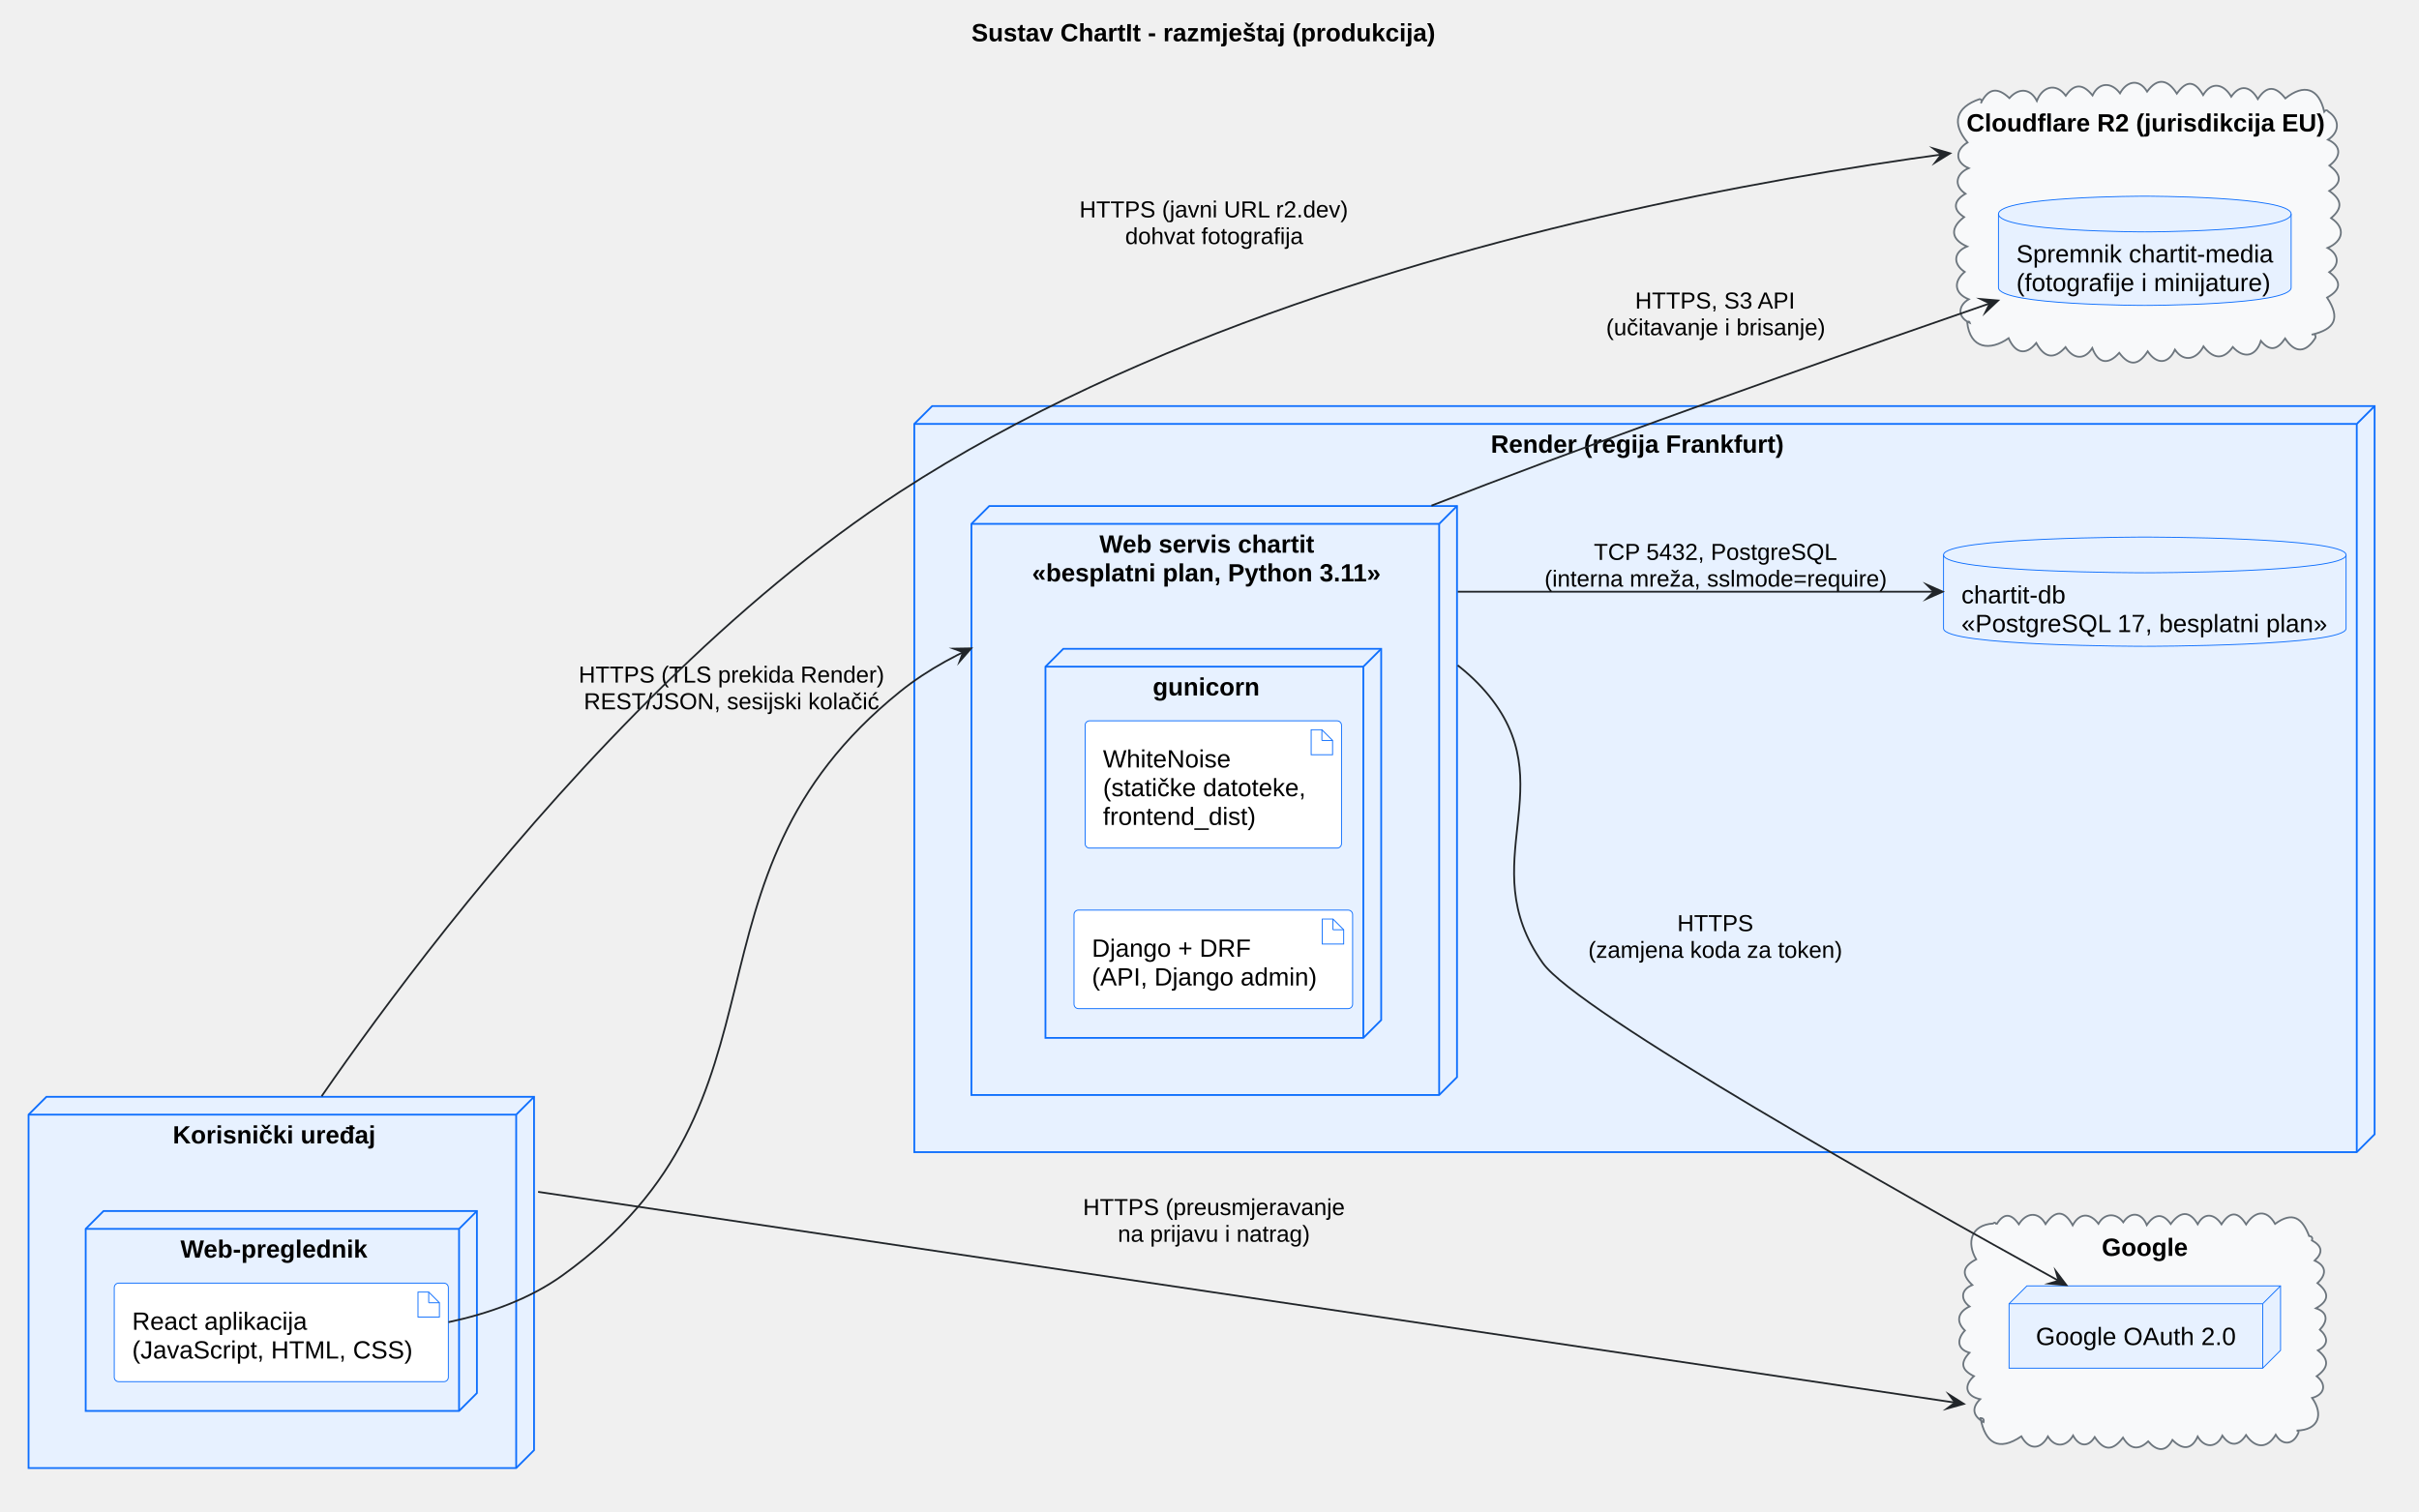
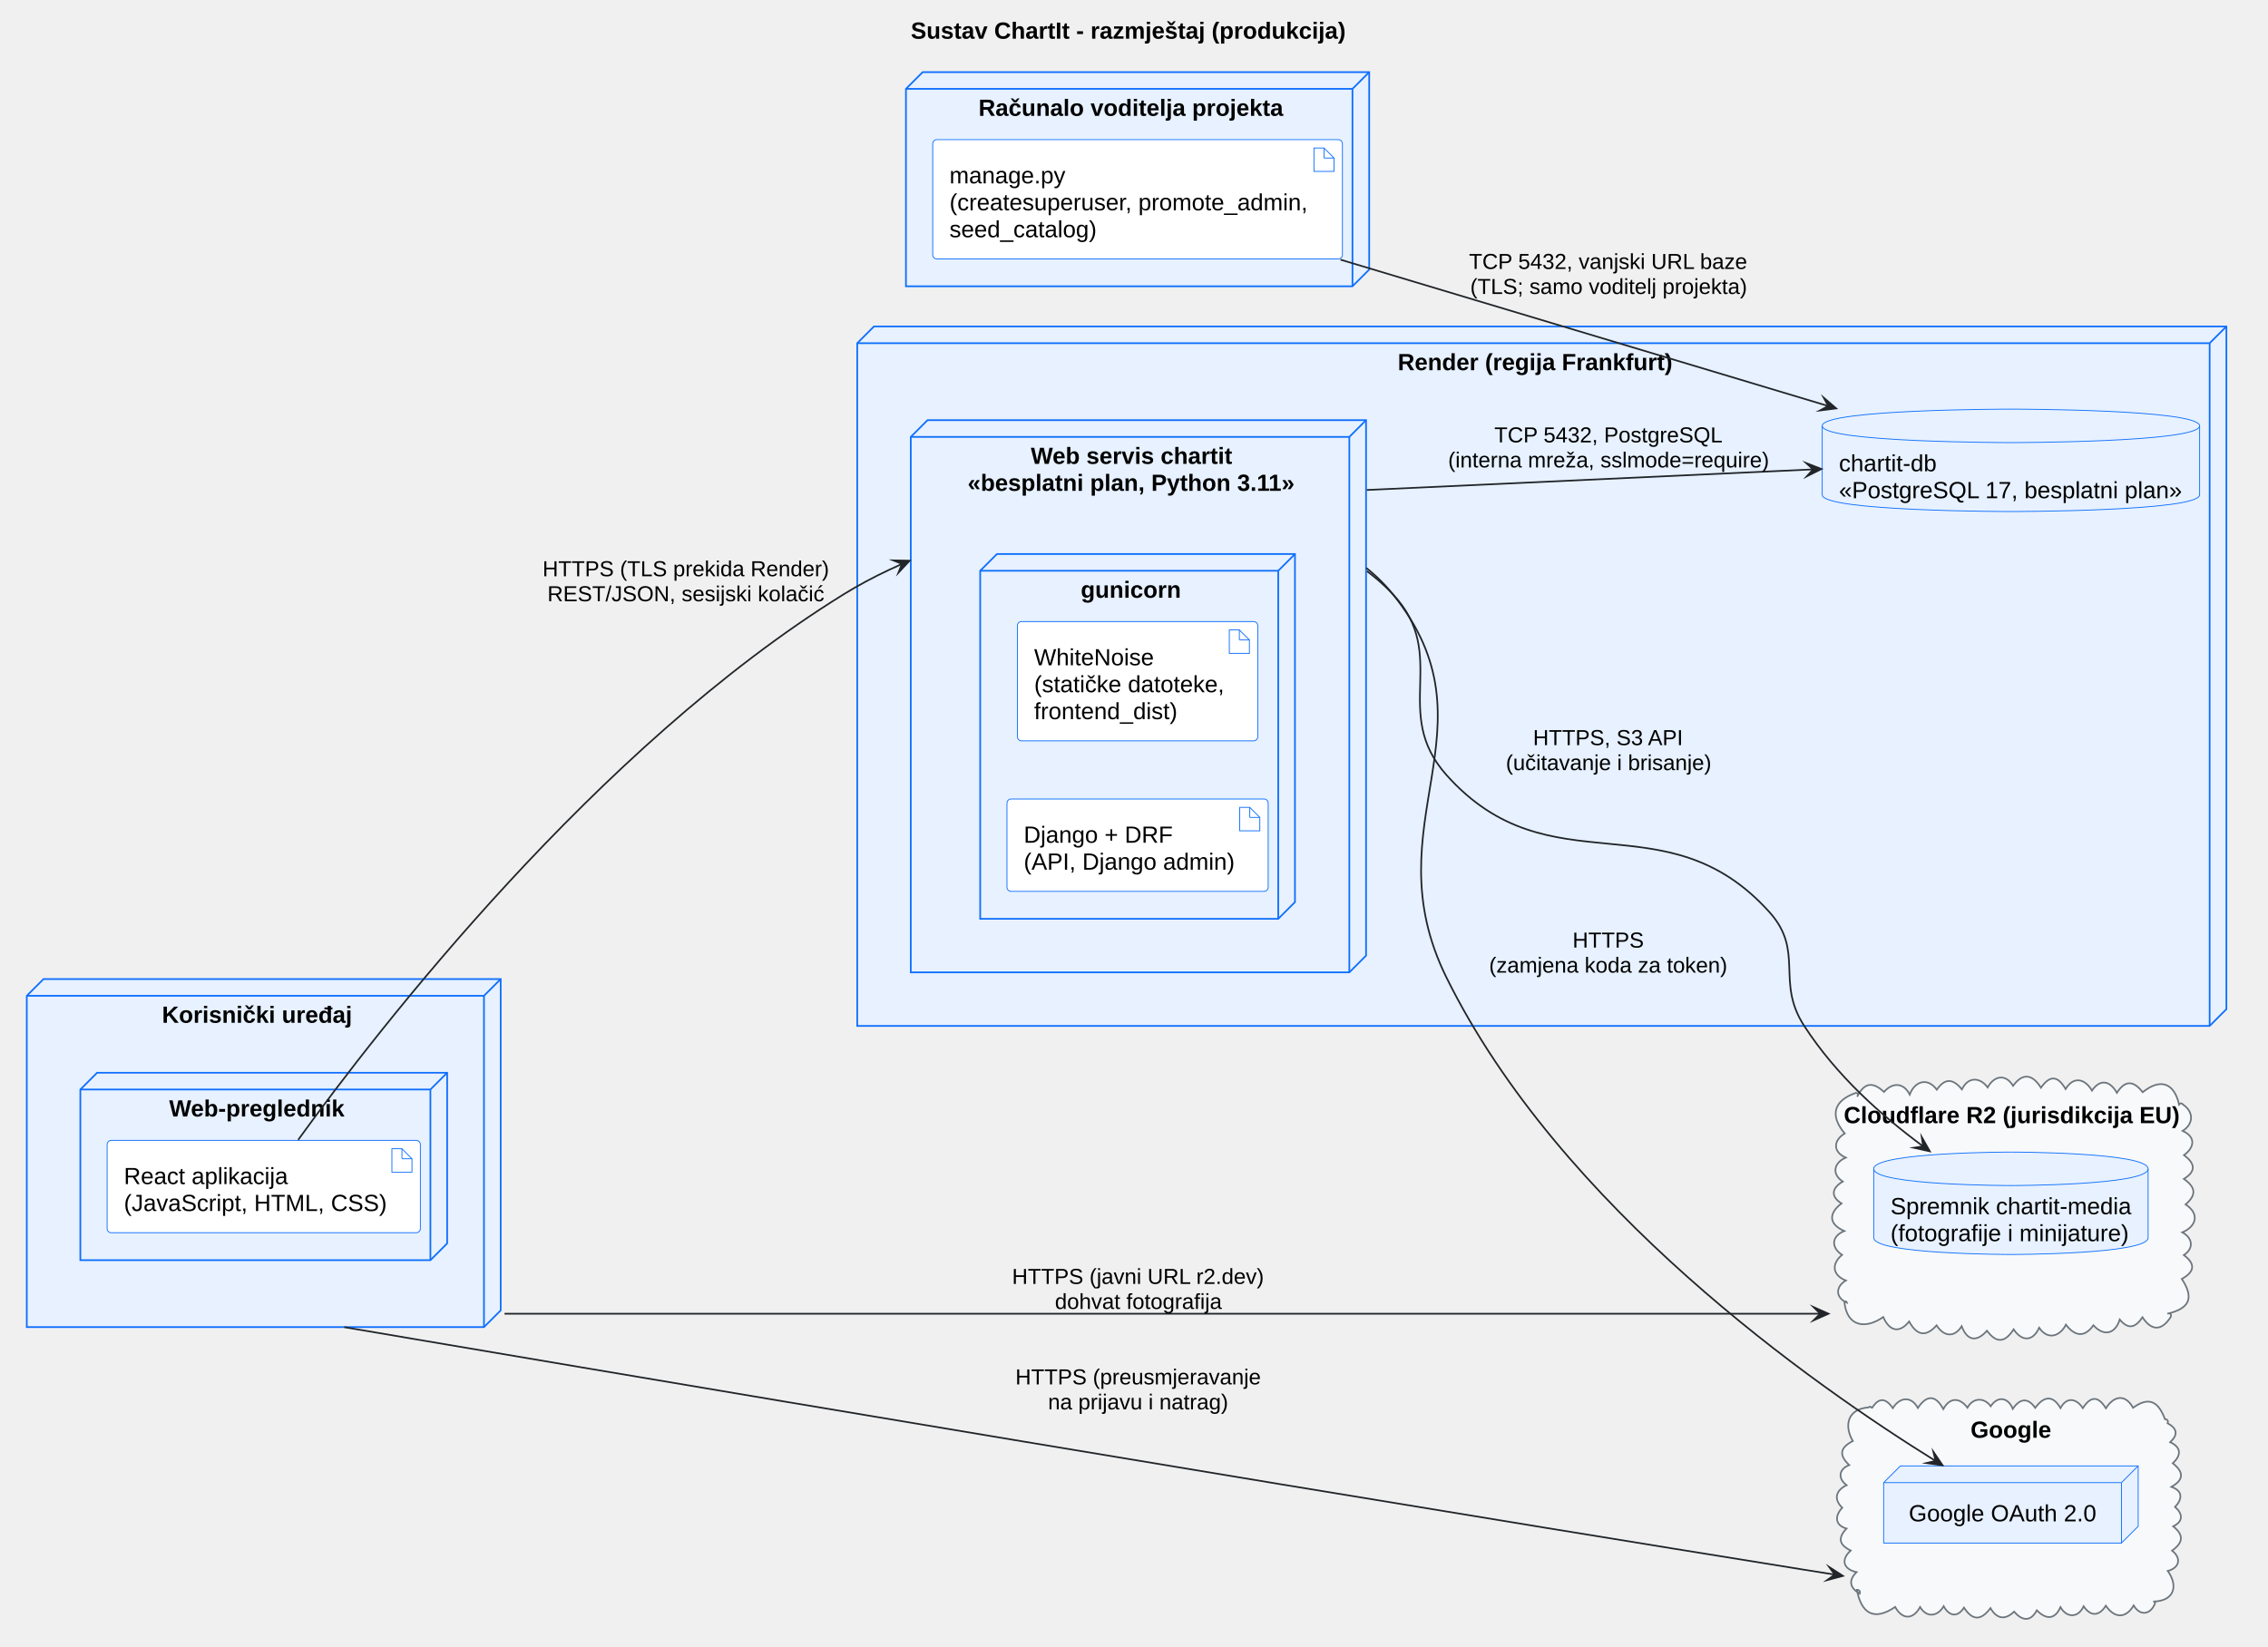
- <svg xmlns="http://www.w3.org/2000/svg" version="1.1" data-diagram-type="DESCRIPTION" style="width:1355px;height:847px;background:#FFFFFF;" width="1355px" height="847px" viewBox="0 0 1355 847" zoomAndPan="magnify" preserveAspectRatio="none" contentStyleType="text/css">
+ <svg xmlns="http://www.w3.org/2000/svg" version="1.1" data-diagram-type="DESCRIPTION" style="width:1355px;height:984px;background:#FFFFFF;" width="1355px" height="984px" viewBox="0 0 1355 984" zoomAndPan="magnify" preserveAspectRatio="none" contentStyleType="text/css">
  <defs />
  <g font-family="sans-serif" lengthAdjust="spacing">
    <g class="title" data-source-line="15">
      <text x="544.15" y="23.132" fill="#000" font-size="14" textLength="259.841" font-weight="700" font-family="Arial">Sustav ChartIt - razmještaj (produkcija)</text>
    </g>
-     <g class="cluster" data-qualified-name="client" id="ent0001" data-source-line="39">
-       <polygon points="16,624.517,26,614.517,299.14,614.517,299.14,812.517,289.14,822.517,16,822.517,16,624.517" fill="#E7F1FF" style="stroke:#0D6EFD;stroke-width:1;stroke-linejoin:miter;stroke-miterlimit:10;" />
-       <line x1="289.14" y1="624.517" x2="299.14" y2="614.517" style="stroke:#0D6EFD;stroke-width:1;" />
-       <line x1="16" y1="624.517" x2="289.14" y2="624.517" style="stroke:#0D6EFD;stroke-width:1;" />
-       <line x1="289.14" y1="624.517" x2="289.14" y2="822.517" style="stroke:#0D6EFD;stroke-width:1;" />
-       <text x="96.774" y="640.649" fill="#000" font-size="14" textLength="113.593" font-weight="700" font-family="Arial">Korisnički uređaj</text>
+     <g class="cluster" data-qualified-name="admin" id="ent0001" data-source-line="39">
+       <polygon points="541.25,53.099,551.25,43.099,818.02,43.099,818.02,161.099,808.02,171.099,541.25,171.099,541.25,53.099" fill="#E7F1FF" style="stroke:#0D6EFD;stroke-width:1;stroke-linejoin:miter;stroke-miterlimit:10;" />
+       <line x1="808.02" y1="53.099" x2="818.02" y2="43.099" style="stroke:#0D6EFD;stroke-width:1;" />
+       <line x1="541.25" y1="53.099" x2="808.02" y2="53.099" style="stroke:#0D6EFD;stroke-width:1;" />
+       <line x1="808.02" y1="53.099" x2="808.02" y2="171.099" style="stroke:#0D6EFD;stroke-width:1;" />
+       <text x="584.611" y="69.23" fill="#000" font-size="14" textLength="182.048" font-weight="700" font-family="Arial">Računalo voditelja projekta</text>
    </g>
-     <g class="cluster" data-qualified-name="client.browser" id="ent0002" data-source-line="40">
-       <polygon points="48,688.517,58,678.517,267.14,678.517,267.14,780.517,257.14,790.517,48,790.517,48,688.517" fill="#E7F1FF" style="stroke:#0D6EFD;stroke-width:1;stroke-linejoin:miter;stroke-miterlimit:10;" />
-       <line x1="257.14" y1="688.517" x2="267.14" y2="678.517" style="stroke:#0D6EFD;stroke-width:1;" />
-       <line x1="48" y1="688.517" x2="257.14" y2="688.517" style="stroke:#0D6EFD;stroke-width:1;" />
-       <line x1="257.14" y1="688.517" x2="257.14" y2="790.517" style="stroke:#0D6EFD;stroke-width:1;" />
-       <text x="101.067" y="704.649" fill="#000" font-size="14" textLength="105.007" font-weight="700" font-family="Arial">Web-preglednik</text>
+     <g class="cluster" data-qualified-name="client" id="ent0003" data-source-line="43">
+       <polygon points="16,595.099,26,585.099,299.14,585.099,299.14,783.099,289.14,793.099,16,793.099,16,595.099" fill="#E7F1FF" style="stroke:#0D6EFD;stroke-width:1;stroke-linejoin:miter;stroke-miterlimit:10;" />
+       <line x1="289.14" y1="595.099" x2="299.14" y2="585.099" style="stroke:#0D6EFD;stroke-width:1;" />
+       <line x1="16" y1="595.099" x2="289.14" y2="595.099" style="stroke:#0D6EFD;stroke-width:1;" />
+       <line x1="289.14" y1="595.099" x2="289.14" y2="793.099" style="stroke:#0D6EFD;stroke-width:1;" />
+       <text x="96.774" y="611.23" fill="#000" font-size="14" textLength="113.593" font-weight="700" font-family="Arial">Korisnički uređaj</text>
    </g>
-     <g class="cluster" data-qualified-name="render" id="ent0004" data-source-line="45">
-       <polygon points="512.14,237.517,522.14,227.517,1330.14,227.517,1330.14,635.517,1320.14,645.517,512.14,645.517,512.14,237.517" fill="#E7F1FF" style="stroke:#0D6EFD;stroke-width:1;stroke-linejoin:miter;stroke-miterlimit:10;" />
-       <line x1="1320.14" y1="237.517" x2="1330.14" y2="227.517" style="stroke:#0D6EFD;stroke-width:1;" />
-       <line x1="512.14" y1="237.517" x2="1320.14" y2="237.517" style="stroke:#0D6EFD;stroke-width:1;" />
-       <line x1="1320.14" y1="237.517" x2="1320.14" y2="645.517" style="stroke:#0D6EFD;stroke-width:1;" />
-       <text x="835.071" y="253.649" fill="#000" font-size="14" textLength="164.138" font-weight="700" font-family="Arial">Render (regija Frankfurt)</text>
+     <g class="cluster" data-qualified-name="client.browser" id="ent0004" data-source-line="44">
+       <polygon points="48,651.099,58,641.099,267.14,641.099,267.14,743.099,257.14,753.099,48,753.099,48,651.099" fill="#E7F1FF" style="stroke:#0D6EFD;stroke-width:1;stroke-linejoin:miter;stroke-miterlimit:10;" />
+       <line x1="257.14" y1="651.099" x2="267.14" y2="641.099" style="stroke:#0D6EFD;stroke-width:1;" />
+       <line x1="48" y1="651.099" x2="257.14" y2="651.099" style="stroke:#0D6EFD;stroke-width:1;" />
+       <line x1="257.14" y1="651.099" x2="257.14" y2="753.099" style="stroke:#0D6EFD;stroke-width:1;" />
+       <text x="101.067" y="667.23" fill="#000" font-size="14" textLength="105.007" font-weight="700" font-family="Arial">Web-preglednik</text>
    </g>
-     <g class="cluster" data-qualified-name="render.web" id="ent0005" data-source-line="46">
-       <polygon points="544.14,293.517,554.14,283.517,816.14,283.517,816.14,603.517,806.14,613.517,544.14,613.517,544.14,293.517" fill="#E7F1FF" style="stroke:#0D6EFD;stroke-width:1;stroke-linejoin:miter;stroke-miterlimit:10;" />
-       <line x1="806.14" y1="293.517" x2="816.14" y2="283.517" style="stroke:#0D6EFD;stroke-width:1;" />
-       <line x1="544.14" y1="293.517" x2="806.14" y2="293.517" style="stroke:#0D6EFD;stroke-width:1;" />
-       <line x1="806.14" y1="293.517" x2="806.14" y2="613.517" style="stroke:#0D6EFD;stroke-width:1;" />
-       <text x="615.84" y="309.649" fill="#000" font-size="14" textLength="120.6" font-weight="700" font-family="Arial">Web servis chartit</text>
-       <text x="578.113" y="325.748" fill="#000" font-size="14" textLength="196.055" font-weight="700" font-family="Arial">«besplatni plan, Python 3.11»</text>
+     <g class="cluster" data-qualified-name="render" id="ent0006" data-source-line="49">
+       <polygon points="512.14,205.099,522.14,195.099,1330.14,195.099,1330.14,603.099,1320.14,613.099,512.14,613.099,512.14,205.099" fill="#E7F1FF" style="stroke:#0D6EFD;stroke-width:1;stroke-linejoin:miter;stroke-miterlimit:10;" />
+       <line x1="1320.14" y1="205.099" x2="1330.14" y2="195.099" style="stroke:#0D6EFD;stroke-width:1;" />
+       <line x1="512.14" y1="205.099" x2="1320.14" y2="205.099" style="stroke:#0D6EFD;stroke-width:1;" />
+       <line x1="1320.14" y1="205.099" x2="1320.14" y2="613.099" style="stroke:#0D6EFD;stroke-width:1;" />
+       <text x="835.071" y="221.23" fill="#000" font-size="14" textLength="164.138" font-weight="700" font-family="Arial">Render (regija Frankfurt)</text>
    </g>
-     <g class="cluster" data-qualified-name="render.web.gunicorn" id="ent0006" data-source-line="47">
-       <polygon points="585.61,373.517,595.61,363.517,773.67,363.517,773.67,571.517,763.67,581.517,585.61,581.517,585.61,373.517" fill="#E7F1FF" style="stroke:#0D6EFD;stroke-width:1;stroke-linejoin:miter;stroke-miterlimit:10;" />
-       <line x1="763.67" y1="373.517" x2="773.67" y2="363.517" style="stroke:#0D6EFD;stroke-width:1;" />
-       <line x1="585.61" y1="373.517" x2="763.67" y2="373.517" style="stroke:#0D6EFD;stroke-width:1;" />
-       <line x1="763.67" y1="373.517" x2="763.67" y2="581.517" style="stroke:#0D6EFD;stroke-width:1;" />
-       <text x="645.699" y="389.649" fill="#000" font-size="14" textLength="59.883" font-weight="700" font-family="Arial">gunicorn</text>
+     <g class="cluster" data-qualified-name="render.web" id="ent0007" data-source-line="50">
+       <polygon points="544.14,261.099,554.14,251.099,816.14,251.099,816.14,571.099,806.14,581.099,544.14,581.099,544.14,261.099" fill="#E7F1FF" style="stroke:#0D6EFD;stroke-width:1;stroke-linejoin:miter;stroke-miterlimit:10;" />
+       <line x1="806.14" y1="261.099" x2="816.14" y2="251.099" style="stroke:#0D6EFD;stroke-width:1;" />
+       <line x1="544.14" y1="261.099" x2="806.14" y2="261.099" style="stroke:#0D6EFD;stroke-width:1;" />
+       <line x1="806.14" y1="261.099" x2="806.14" y2="581.099" style="stroke:#0D6EFD;stroke-width:1;" />
+       <text x="615.84" y="277.23" fill="#000" font-size="14" textLength="120.6" font-weight="700" font-family="Arial">Web servis chartit</text>
+       <text x="578.113" y="293.329" fill="#000" font-size="14" textLength="196.055" font-weight="700" font-family="Arial">«besplatni plan, Python 3.11»</text>
    </g>
-     <g class="cluster" data-qualified-name="r2" id="ent0010" data-source-line="55">
-       <path d="M1109.53,57.81 C1113.797,49.491 1118.707,48.554 1125.575,54.98 C1130.611,49.2 1137.232,49.235 1140.943,56.536 C1143.886,48.726 1151.422,45.927 1157.14,53.64 C1162.117,46.375 1166.981,47.133 1172.124,53.459 C1175.764,45.826 1182.802,45.939 1187.516,52.275 C1191.208,45.449 1198.108,43.776 1202.703,51.321 C1208.667,43.099 1214.479,44.659 1219.349,52.458 C1224.826,44.711 1229.442,45.264 1234.071,53.253 C1238.936,45.181 1245.826,47.235 1249.824,54.163 C1255.009,46.689 1260.815,48.578 1264.706,55.5 C1269.762,47.701 1274.716,48.223 1280.128,55.127 C1290.544,46.778 1298.823,49.266 1301.91,62.517 C1302.614,61.542 1303.597,61.561 1304.267,62.558 C1310.726,66.889 1310.586,74.129 1304.013,78.25 C1312.122,81.995 1311.005,88.192 1304.822,92.735 C1311.225,97.568 1312.424,102.211 1304.74,106.962 C1311.639,111.833 1312.585,116.397 1305.759,122.186 C1314.31,127.827 1312.291,135.258 1303.8,138.902 C1309.91,142.216 1310.959,148.332 1304.72,152.484 C1311.987,157.943 1311.033,162.527 1303.511,166.732 C1311.139,178.357 1307.938,184.439 1294.91,187.517 C1296.443,186.87 1297.412,187.775 1296.949,189.349 C1291.682,197.722 1285.562,198.159 1280.011,189.634 C1275.936,195.647 1271.747,197.423 1266.439,190.978 C1263.667,199.765 1256.872,201.232 1250.693,194.415 C1245.245,202.14 1239.407,200.834 1234.277,194.055 C1230.752,201.002 1223.496,203.548 1218.285,195.903 C1214.431,204.378 1207.854,204.126 1203.03,196.842 C1197.995,204.672 1192.955,205.543 1187.095,197.679 C1180.987,204.606 1175.317,203.799 1171.989,195.008 C1167.423,202.227 1161.09,200.958 1157.004,194.483 C1150.381,201.851 1145.033,200.315 1140.614,192.156 C1134.427,199.814 1128.614,197.515 1125.134,189.484 C1114.895,196.711 1103.503,195.684 1101.91,180.517 C1102.635,179.892 1103.147,179.963 1103.439,180.932 C1096.473,177.895 1096.536,171.359 1102.796,167.68 C1094.661,164.421 1094.084,157.75 1100.524,152.333 C1093.788,147.907 1094.209,141.183 1101.852,138.098 C1092.399,133.971 1092.471,127.462 1100.209,121.621 C1093.273,117.27 1094.662,112.143 1100.96,108.554 C1094.01,103.889 1095.821,97.193 1102.727,94.238 C1094.854,90.753 1095.308,83.91 1102.123,79.811 C1092.979,69.001 1095.54,60.037 1108.91,55.517 C1110.235,55.893 1110.429,56.833 1109.53,57.81" style="stroke:#6C757D;stroke-width:1;" fill="#F8F9FA" />
-       <text x="1101.555" y="73.649" fill="#000" font-size="14" textLength="200.71" font-weight="700" font-family="Arial">Cloudflare R2 (jurisdikcija EU)</text>
+     <g class="cluster" data-qualified-name="render.web.gunicorn" id="ent0008" data-source-line="51">
+       <polygon points="585.61,341.099,595.61,331.099,773.67,331.099,773.67,539.099,763.67,549.099,585.61,549.099,585.61,341.099" fill="#E7F1FF" style="stroke:#0D6EFD;stroke-width:1;stroke-linejoin:miter;stroke-miterlimit:10;" />
+       <line x1="763.67" y1="341.099" x2="773.67" y2="331.099" style="stroke:#0D6EFD;stroke-width:1;" />
+       <line x1="585.61" y1="341.099" x2="763.67" y2="341.099" style="stroke:#0D6EFD;stroke-width:1;" />
+       <line x1="763.67" y1="341.099" x2="763.67" y2="549.099" style="stroke:#0D6EFD;stroke-width:1;" />
+       <text x="645.699" y="357.23" fill="#000" font-size="14" textLength="59.883" font-weight="700" font-family="Arial">gunicorn</text>
    </g>
-     <g class="cluster" data-qualified-name="google" id="ent0012" data-source-line="59">
-       <path d="M1118.336,686.034 C1122.472,679.276 1126.626,679.844 1130.851,685.948 C1134.844,679.444 1141.712,678.384 1145.819,685.826 C1151.159,677.827 1156.427,677.995 1161.015,686.518 C1164.885,679.313 1170.784,679.498 1175.442,685.668 C1178.714,679.632 1185.365,679.33 1189.344,684.816 C1193.612,678.35 1199.832,679.562 1202.519,686.384 C1206.569,680.368 1211.328,679.188 1215.936,685.79 C1220.842,679.011 1226.256,677.662 1231.04,685.913 C1234.766,678.842 1240.691,680.219 1244.366,685.966 C1249.066,678.625 1253.515,678.536 1258.157,686.02 C1262.734,678.8 1269.525,677.02 1274.391,685.725 C1284.265,678.48 1289.706,682.543 1293.44,692.517 C1294.934,692.624 1295.543,693.542 1295.014,694.955 C1300.696,698.087 1301.484,701.716 1296.563,706.296 C1303.443,709.415 1303.118,714.316 1298.096,718.884 C1304.647,724.059 1304.975,728.642 1297.289,733.003 C1304.376,735.417 1303.77,740.482 1299.476,744.976 C1304.058,749.017 1304.563,753.594 1298.356,756.595 C1305.009,761.906 1304.204,766.4 1297.687,771.104 C1303.468,775.678 1302.123,781.368 1295.121,783.239 C1301.657,792.416 1298.843,801.335 1286.44,801.517 C1287.337,801.607 1287.843,802.053 1287.353,802.998 C1284.564,809.596 1278.416,810.146 1274.749,803.857 C1269.893,812.024 1263.139,811.413 1258.121,804.03 C1254.114,810.271 1249.175,810.7 1244.854,804.362 C1241.614,811.4 1234.771,811.426 1231.021,804.881 C1227.5,812.707 1222.183,812.176 1216.892,806.771 C1213.034,814.021 1207.888,812.905 1203.302,807.557 C1197.819,812.886 1192.936,811.849 1189.191,805.463 C1183.607,812.896 1178.641,813.182 1173.36,805.153 C1169.395,811.446 1164.353,810.117 1161.24,804.3 C1157.69,810.472 1151.164,811.472 1147.136,804.827 C1142.922,812.56 1136.396,812.39 1132.263,804.749 C1119.442,813.472 1112.032,808.523 1109.37,794.517 C1110.858,794.504 1111.485,795.4 1111.096,796.804 C1105.18,793.456 1104.13,788.902 1109.195,783.933 C1101.319,782.278 1099.576,776.496 1105.698,771.043 C1098.803,767.65 1097.772,763.648 1103.196,757.908 C1095.817,755.78 1096.35,749.978 1100.65,745.462 C1095.228,740.257 1096.936,734.946 1103.244,732.002 C1097.928,728.003 1098.459,722.467 1104.797,719.972 C1098.415,713.897 1099.35,709.556 1106.963,705.589 C1101.51,696.29 1103.88,686.407 1116.37,685.517 C1117.3,684.71 1117.882,685.032 1118.336,686.034" style="stroke:#6C757D;stroke-width:1;" fill="#F8F9FA" />
-       <text x="1177.295" y="703.649" fill="#000" font-size="14" textLength="48.221" font-weight="700" font-family="Arial">Google</text>
+     <g class="cluster" data-qualified-name="r2" id="ent0012" data-source-line="59">
+       <path d="M1109.53,655.392 C1113.797,647.072 1118.707,646.136 1125.575,652.562 C1130.611,646.781 1137.232,646.817 1140.943,654.117 C1143.886,646.307 1151.422,643.509 1157.14,651.222 C1162.117,643.957 1166.981,644.715 1172.124,651.04 C1175.764,643.407 1182.802,643.52 1187.516,649.857 C1191.208,643.03 1198.108,641.357 1202.703,648.903 C1208.667,640.68 1214.479,642.24 1219.349,650.04 C1224.826,642.292 1229.442,642.846 1234.071,650.834 C1238.936,642.763 1245.826,644.817 1249.824,651.744 C1255.009,644.271 1260.815,646.16 1264.706,653.082 C1269.762,645.283 1274.716,645.804 1280.128,652.708 C1290.544,644.359 1298.823,646.848 1301.91,660.099 C1302.614,659.123 1303.597,659.142 1304.267,660.139 C1310.726,664.47 1310.586,671.711 1304.013,675.831 C1312.122,679.576 1311.005,685.774 1304.822,690.317 C1311.225,695.15 1312.424,699.792 1304.74,704.544 C1311.639,709.414 1312.585,713.979 1305.759,719.768 C1314.31,725.408 1312.291,732.84 1303.8,736.483 C1309.91,739.798 1310.959,745.913 1304.72,750.065 C1311.987,755.525 1311.033,760.109 1303.511,764.313 C1311.139,775.938 1307.938,782.021 1294.91,785.099 C1296.443,784.452 1297.412,785.357 1296.949,786.931 C1291.682,795.303 1285.562,795.74 1280.011,787.216 C1275.936,793.229 1271.747,795.005 1266.439,788.559 C1263.667,797.347 1256.872,798.814 1250.693,791.997 C1245.245,799.722 1239.407,798.415 1234.277,791.637 C1230.752,798.584 1223.496,801.13 1218.285,793.485 C1214.431,801.96 1207.854,801.708 1203.03,794.423 C1197.995,802.254 1192.955,803.124 1187.095,795.261 C1180.987,802.187 1175.317,801.38 1171.989,792.589 C1167.423,799.808 1161.09,798.539 1157.004,792.064 C1150.381,799.432 1145.033,797.896 1140.614,789.737 C1134.427,797.396 1128.614,795.096 1125.134,787.066 C1114.895,794.292 1103.503,793.266 1101.91,778.099 C1102.635,777.473 1103.147,777.544 1103.439,778.514 C1096.473,775.477 1096.536,768.94 1102.796,765.262 C1094.661,762.003 1094.084,755.332 1100.524,749.915 C1093.788,745.488 1094.209,738.764 1101.852,735.679 C1092.399,731.552 1092.471,725.043 1100.209,719.202 C1093.273,714.852 1094.662,709.725 1100.96,706.136 C1094.01,701.47 1095.821,694.775 1102.727,691.819 C1094.854,688.334 1095.308,681.492 1102.123,677.392 C1092.979,666.583 1095.54,657.618 1108.91,653.099 C1110.235,653.475 1110.429,654.414 1109.53,655.392" style="stroke:#6C757D;stroke-width:1;" fill="#F8F9FA" />
+       <text x="1101.555" y="671.23" fill="#000" font-size="14" textLength="200.71" font-weight="700" font-family="Arial">Cloudflare R2 (jurisdikcija EU)</text>
    </g>
-     <g class="entity" data-qualified-name="client.browser.spa" id="ent0003" data-source-line="41">
-       <rect x="64" y="718.917" width="187.138" height="55.197" fill="#FFF" style="stroke:#0D6EFD;stroke-width:0.5;" rx="2.5" ry="2.5" />
-       <polygon points="234.138,723.917,234.138,737.917,246.138,737.917,246.138,729.917,240.138,723.917,234.138,723.917" fill="#FFF" style="stroke:#0D6EFD;stroke-width:0.5;stroke-linejoin:miter;stroke-miterlimit:10;" />
-       <line x1="240.138" y1="723.917" x2="240.138" y2="729.917" style="stroke:#0D6EFD;stroke-width:0.5;" />
-       <line x1="246.138" y1="729.917" x2="240.138" y2="729.917" style="stroke:#0D6EFD;stroke-width:0.5;" />
-       <text x="74" y="745.049" fill="#000" font-size="14" textLength="98.048" font-family="Arial">React aplikacija</text>
-       <text x="74" y="761.148" fill="#000" font-size="14" textLength="157.138" font-family="Arial">(JavaScript, HTML, CSS)</text>
+     <g class="cluster" data-qualified-name="google" id="ent0014" data-source-line="63">
+       <path d="M1118.336,841.615 C1122.472,834.857 1126.626,835.425 1130.851,841.529 C1134.844,835.025 1141.712,833.965 1145.819,841.407 C1151.159,833.408 1156.427,833.577 1161.015,842.1 C1164.885,834.894 1170.784,835.079 1175.442,841.25 C1178.714,835.213 1185.365,834.911 1189.344,840.397 C1193.612,833.932 1199.832,835.144 1202.519,841.966 C1206.569,835.949 1211.328,834.77 1215.936,841.371 C1220.842,834.592 1226.256,833.243 1231.04,841.495 C1234.766,834.424 1240.691,835.8 1244.366,841.547 C1249.066,834.206 1253.515,834.118 1258.157,841.601 C1262.734,834.382 1269.525,832.601 1274.391,841.307 C1284.265,834.061 1289.706,838.124 1293.44,848.099 C1294.934,848.206 1295.543,849.124 1295.014,850.537 C1300.696,853.668 1301.484,857.298 1296.563,861.877 C1303.443,864.997 1303.118,869.897 1298.096,874.466 C1304.647,879.641 1304.975,884.224 1297.289,888.585 C1304.376,890.999 1303.77,896.064 1299.476,900.557 C1304.058,904.598 1304.563,909.176 1298.356,912.176 C1305.009,917.487 1304.204,921.982 1297.687,926.685 C1303.468,931.26 1302.123,936.949 1295.121,938.82 C1301.657,947.997 1298.843,956.916 1286.44,957.099 C1287.337,957.188 1287.843,957.634 1287.353,958.579 C1284.564,965.178 1278.416,965.727 1274.749,959.439 C1269.893,967.606 1263.139,966.994 1258.121,959.612 C1254.114,965.853 1249.175,966.281 1244.854,959.943 C1241.614,966.982 1234.771,967.008 1231.021,960.462 C1227.5,968.289 1222.183,967.757 1216.892,962.353 C1213.034,969.603 1207.888,968.486 1203.302,963.139 C1197.819,968.467 1192.936,967.431 1189.191,961.045 C1183.607,968.477 1178.641,968.763 1173.36,960.735 C1169.395,967.028 1164.353,965.699 1161.24,959.882 C1157.69,966.054 1151.164,967.054 1147.136,960.409 C1142.922,968.141 1136.396,967.972 1132.263,960.331 C1119.442,969.054 1112.032,964.104 1109.37,950.099 C1110.858,950.085 1111.485,950.982 1111.096,952.386 C1105.18,949.038 1104.13,944.484 1109.195,939.514 C1101.319,937.86 1099.576,932.077 1105.698,926.625 C1098.803,923.232 1097.772,919.229 1103.196,913.489 C1095.817,911.361 1096.35,905.56 1100.65,901.043 C1095.228,895.839 1096.936,890.527 1103.244,887.584 C1097.928,883.584 1098.459,878.048 1104.797,875.553 C1098.415,869.479 1099.35,865.138 1106.963,861.171 C1101.51,851.871 1103.88,841.989 1116.37,841.099 C1117.3,840.291 1117.882,840.613 1118.336,841.615" style="stroke:#6C757D;stroke-width:1;" fill="#F8F9FA" />
+       <text x="1177.295" y="859.23" fill="#000" font-size="14" textLength="48.221" font-weight="700" font-family="Arial">Google</text>
    </g>
-     <g class="entity" data-qualified-name="render.db" id="ent0009" data-source-line="52">
-       <path d="M1088.67,310.917 C1088.67,300.917 1201.407,300.917 1201.407,300.917 C1201.407,300.917 1314.145,300.917 1314.145,310.917 L1314.145,352.114 C1314.145,362.114 1201.407,362.114 1201.407,362.114 C1201.407,362.114 1088.67,362.114 1088.67,352.114 L1088.67,310.917" style="stroke:#0D6EFD;stroke-width:0.5;" fill="#E7F1FF" />
-       <path d="M1088.67,310.917 C1088.67,320.917 1201.407,320.917 1201.407,320.917 C1201.407,320.917 1314.145,320.917 1314.145,310.917" style="stroke:#0D6EFD;stroke-width:0.5;" fill="none" />
-       <text x="1098.67" y="338.049" fill="#000" font-size="14" textLength="58.358" font-family="Arial">chartit-db</text>
-       <text x="1098.67" y="354.148" fill="#000" font-size="14" textLength="205.475" font-family="Arial">«PostgreSQL 17, besplatni plan»</text>
+     <g class="entity" data-qualified-name="admin.cli" id="ent0002" data-source-line="40">
+       <rect x="557.25" y="83.449" width="244.771" height="71.296" fill="#FFF" style="stroke:#0D6EFD;stroke-width:0.5;" rx="2.5" ry="2.5" />
+       <polygon points="785.021,88.449,785.021,102.449,797.021,102.449,797.021,94.449,791.021,88.449,785.021,88.449" fill="#FFF" style="stroke:#0D6EFD;stroke-width:0.5;stroke-linejoin:miter;stroke-miterlimit:10;" />
+       <line x1="791.021" y1="88.449" x2="791.021" y2="94.449" style="stroke:#0D6EFD;stroke-width:0.5;" />
+       <line x1="797.021" y1="94.449" x2="791.021" y2="94.449" style="stroke:#0D6EFD;stroke-width:0.5;" />
+       <text x="567.25" y="109.58" fill="#000" font-size="14" textLength="69.269" font-family="Arial">manage.py</text>
+       <text x="567.25" y="125.679" fill="#000" font-size="14" textLength="214.771" font-family="Arial">(createsuperuser, promote_admin,</text>
+       <text x="567.25" y="141.778" fill="#000" font-size="14" textLength="87.951" font-family="Arial">seed_catalog)</text>
    </g>
-     <g class="entity" data-qualified-name="render.web.gunicorn.django" id="ent0007" data-source-line="48">
-       <rect x="601.61" y="509.917" width="156.055" height="55.197" fill="#FFF" style="stroke:#0D6EFD;stroke-width:0.5;" rx="2.5" ry="2.5" />
-       <polygon points="740.665,514.917,740.665,528.917,752.665,528.917,752.665,520.917,746.665,514.917,740.665,514.917" fill="#FFF" style="stroke:#0D6EFD;stroke-width:0.5;stroke-linejoin:miter;stroke-miterlimit:10;" />
-       <line x1="746.665" y1="514.917" x2="746.665" y2="520.917" style="stroke:#0D6EFD;stroke-width:0.5;" />
-       <line x1="752.665" y1="520.917" x2="746.665" y2="520.917" style="stroke:#0D6EFD;stroke-width:0.5;" />
-       <text x="611.61" y="536.049" fill="#000" font-size="14" textLength="89.093" font-family="Arial">Django + DRF</text>
-       <text x="611.61" y="552.148" fill="#000" font-size="14" textLength="126.055" font-family="Arial">(API, Django admin)</text>
+     <g class="entity" data-qualified-name="client.browser.spa" id="ent0005" data-source-line="45">
+       <rect x="64" y="681.499" width="187.138" height="55.197" fill="#FFF" style="stroke:#0D6EFD;stroke-width:0.5;" rx="2.5" ry="2.5" />
+       <polygon points="234.138,686.499,234.138,700.499,246.138,700.499,246.138,692.499,240.138,686.499,234.138,686.499" fill="#FFF" style="stroke:#0D6EFD;stroke-width:0.5;stroke-linejoin:miter;stroke-miterlimit:10;" />
+       <line x1="240.138" y1="686.499" x2="240.138" y2="692.499" style="stroke:#0D6EFD;stroke-width:0.5;" />
+       <line x1="246.138" y1="692.499" x2="240.138" y2="692.499" style="stroke:#0D6EFD;stroke-width:0.5;" />
+       <text x="74" y="707.63" fill="#000" font-size="14" textLength="98.048" font-family="Arial">React aplikacija</text>
+       <text x="74" y="723.729" fill="#000" font-size="14" textLength="157.138" font-family="Arial">(JavaScript, HTML, CSS)</text>
    </g>
-     <g class="entity" data-qualified-name="render.web.gunicorn.whitenoise" id="ent0008" data-source-line="49">
-       <rect x="607.83" y="403.867" width="143.613" height="71.296" fill="#FFF" style="stroke:#0D6EFD;stroke-width:0.5;" rx="2.5" ry="2.5" />
-       <polygon points="734.443,408.867,734.443,422.867,746.443,422.867,746.443,414.867,740.443,408.867,734.443,408.867" fill="#FFF" style="stroke:#0D6EFD;stroke-width:0.5;stroke-linejoin:miter;stroke-miterlimit:10;" />
-       <line x1="740.443" y1="408.867" x2="740.443" y2="414.867" style="stroke:#0D6EFD;stroke-width:0.5;" />
-       <line x1="746.443" y1="414.867" x2="740.443" y2="414.867" style="stroke:#0D6EFD;stroke-width:0.5;" />
-       <text x="617.83" y="429.999" fill="#000" font-size="14" textLength="71.579" font-family="Arial">WhiteNoise</text>
-       <text x="617.83" y="446.098" fill="#000" font-size="14" textLength="113.613" font-family="Arial">(statičke datoteke,</text>
-       <text x="617.83" y="462.196" fill="#000" font-size="14" textLength="85.606" font-family="Arial">frontend_dist)</text>
+     <g class="entity" data-qualified-name="render.db" id="ent0011" data-source-line="56">
+       <path d="M1088.67,254.499 C1088.67,244.499 1201.407,244.499 1201.407,244.499 C1201.407,244.499 1314.145,244.499 1314.145,254.499 L1314.145,295.696 C1314.145,305.696 1201.407,305.696 1201.407,305.696 C1201.407,305.696 1088.67,305.696 1088.67,295.696 L1088.67,254.499" style="stroke:#0D6EFD;stroke-width:0.5;" fill="#E7F1FF" />
+       <path d="M1088.67,254.499 C1088.67,264.499 1201.407,264.499 1201.407,264.499 C1201.407,264.499 1314.145,264.499 1314.145,254.499" style="stroke:#0D6EFD;stroke-width:0.5;" fill="none" />
+       <text x="1098.67" y="281.63" fill="#000" font-size="14" textLength="58.358" font-family="Arial">chartit-db</text>
+       <text x="1098.67" y="297.729" fill="#000" font-size="14" textLength="205.475" font-family="Arial">«PostgreSQL 17, besplatni plan»</text>
    </g>
-     <g class="entity" data-qualified-name="r2.bucket" id="ent0011" data-source-line="56">
-       <path d="M1119.44,119.917 C1119.44,109.917 1201.409,109.917 1201.409,109.917 C1201.409,109.917 1283.378,109.917 1283.378,119.917 L1283.378,161.114 C1283.378,171.114 1201.409,171.114 1201.409,171.114 C1201.409,171.114 1119.44,171.114 1119.44,161.114 L1119.44,119.917" style="stroke:#0D6EFD;stroke-width:0.5;" fill="#E7F1FF" />
-       <path d="M1119.44,119.917 C1119.44,129.917 1201.409,129.917 1201.409,129.917 C1201.409,129.917 1283.378,129.917 1283.378,119.917" style="stroke:#0D6EFD;stroke-width:0.5;" fill="none" />
-       <text x="1129.44" y="147.049" fill="#000" font-size="14" textLength="143.938" font-family="Arial">Spremnik chartit-media</text>
-       <text x="1129.44" y="163.148" fill="#000" font-size="14" textLength="142.386" font-family="Arial">(fotografije i minijature)</text>
+     <g class="entity" data-qualified-name="render.web.gunicorn.django" id="ent0009" data-source-line="52">
+       <rect x="601.61" y="477.499" width="156.055" height="55.197" fill="#FFF" style="stroke:#0D6EFD;stroke-width:0.5;" rx="2.5" ry="2.5" />
+       <polygon points="740.665,482.499,740.665,496.499,752.665,496.499,752.665,488.499,746.665,482.499,740.665,482.499" fill="#FFF" style="stroke:#0D6EFD;stroke-width:0.5;stroke-linejoin:miter;stroke-miterlimit:10;" />
+       <line x1="746.665" y1="482.499" x2="746.665" y2="488.499" style="stroke:#0D6EFD;stroke-width:0.5;" />
+       <line x1="752.665" y1="488.499" x2="746.665" y2="488.499" style="stroke:#0D6EFD;stroke-width:0.5;" />
+       <text x="611.61" y="503.63" fill="#000" font-size="14" textLength="89.093" font-family="Arial">Django + DRF</text>
+       <text x="611.61" y="519.729" fill="#000" font-size="14" textLength="126.055" font-family="Arial">(API, Django admin)</text>
    </g>
-     <g class="entity" data-qualified-name="google.oauth" id="ent0013" data-source-line="60">
-       <polygon points="1125.37,730.467,1135.37,720.467,1277.445,720.467,1277.445,756.566,1267.445,766.566,1125.37,766.566,1125.37,730.467" fill="#E7F1FF" style="stroke:#0D6EFD;stroke-width:0.5;stroke-linejoin:miter;stroke-miterlimit:10;" />
-       <line x1="1267.445" y1="730.467" x2="1277.445" y2="720.467" style="stroke:#0D6EFD;stroke-width:0.5;" />
-       <line x1="1125.37" y1="730.467" x2="1267.445" y2="730.467" style="stroke:#0D6EFD;stroke-width:0.5;" />
-       <line x1="1267.445" y1="730.467" x2="1267.445" y2="766.566" style="stroke:#0D6EFD;stroke-width:0.5;" />
-       <text x="1140.37" y="753.599" fill="#000" font-size="14" textLength="112.075" font-family="Arial">Google OAuth 2.0</text>
+     <g class="entity" data-qualified-name="render.web.gunicorn.whitenoise" id="ent0010" data-source-line="53">
+       <rect x="607.83" y="371.449" width="143.613" height="71.296" fill="#FFF" style="stroke:#0D6EFD;stroke-width:0.5;" rx="2.5" ry="2.5" />
+       <polygon points="734.443,376.449,734.443,390.449,746.443,390.449,746.443,382.449,740.443,376.449,734.443,376.449" fill="#FFF" style="stroke:#0D6EFD;stroke-width:0.5;stroke-linejoin:miter;stroke-miterlimit:10;" />
+       <line x1="740.443" y1="376.449" x2="740.443" y2="382.449" style="stroke:#0D6EFD;stroke-width:0.5;" />
+       <line x1="746.443" y1="382.449" x2="740.443" y2="382.449" style="stroke:#0D6EFD;stroke-width:0.5;" />
+       <text x="617.83" y="397.58" fill="#000" font-size="14" textLength="71.579" font-family="Arial">WhiteNoise</text>
+       <text x="617.83" y="413.679" fill="#000" font-size="14" textLength="113.613" font-family="Arial">(statičke datoteke,</text>
+       <text x="617.83" y="429.778" fill="#000" font-size="14" textLength="85.606" font-family="Arial">frontend_dist)</text>
    </g>
-     <g class="link" data-entity-1="ent0003" data-entity-2="ent0005" id="lnk14" data-source-line="63" data-link-type="dependency">
-       <path d="M251.24,740.777 C273.7,735.977 296.56,727.897 315.14,714.517 C451.35,616.417 373.47,492.887 504.14,387.517 C511.941,381.226 520.465,375.635 529.414,370.667 C533.889,368.183 538.471,365.855 543.122,363.673 C543.413,363.537 539.169,365.507 539.46,365.372" style="stroke:#212529;stroke-width:1;" fill="none" id="spa-to-web" />
-       <polygon points="543.995,363.266,534.147,363.428,539.46,365.372,537.516,370.684,543.995,363.266" fill="#212529" style="stroke:#212529;stroke-width:1;stroke-linejoin:miter;stroke-miterlimit:10;" />
-       <text x="324.14" y="382.441" fill="#000" font-size="13" textLength="171.222" font-family="Arial">HTTPS (TLS prekida Render)</text>
-       <text x="327.041" y="397.39" fill="#000" font-size="13" textLength="165.42" font-family="Arial">REST/JSON, sesijski kolačić</text>
+     <g class="entity" data-qualified-name="r2.bucket" id="ent0013" data-source-line="60">
+       <path d="M1119.44,698.499 C1119.44,688.499 1201.409,688.499 1201.409,688.499 C1201.409,688.499 1283.378,688.499 1283.378,698.499 L1283.378,739.696 C1283.378,749.696 1201.409,749.696 1201.409,749.696 C1201.409,749.696 1119.44,749.696 1119.44,739.696 L1119.44,698.499" style="stroke:#0D6EFD;stroke-width:0.5;" fill="#E7F1FF" />
+       <path d="M1119.44,698.499 C1119.44,708.499 1201.409,708.499 1201.409,708.499 C1201.409,708.499 1283.378,708.499 1283.378,698.499" style="stroke:#0D6EFD;stroke-width:0.5;" fill="none" />
+       <text x="1129.44" y="725.63" fill="#000" font-size="14" textLength="143.938" font-family="Arial">Spremnik chartit-media</text>
+       <text x="1129.44" y="741.729" fill="#000" font-size="14" textLength="142.386" font-family="Arial">(fotografije i minijature)</text>
    </g>
-     <g class="link" data-entity-1="ent0005" data-entity-2="ent0009" id="lnk15" data-source-line="64" data-link-type="dependency">
-       <path d="M816.57,331.517 C817.197,331.517 817.824,331.517 818.453,331.517 C819.711,331.517 820.973,331.517 822.24,331.517 C824.775,331.517 827.329,331.517 829.9,331.517 C912.185,331.517 1007.66,331.517 1083.21,331.517" style="stroke:#212529;stroke-width:1;" fill="none" id="web-to-db" />
-       <polygon points="1088.21,331.517,1079.21,327.517,1083.21,331.517,1079.21,335.517,1088.21,331.517" fill="#212529" style="stroke:#212529;stroke-width:1;stroke-linejoin:miter;stroke-miterlimit:10;" />
-       <text x="892.768" y="313.711" fill="#000" font-size="13" textLength="136.57" font-family="Arial">TCP 5432, PostgreSQL</text>
-       <text x="865.14" y="328.66" fill="#000" font-size="13" textLength="191.826" font-family="Arial">(interna mreža, sslmode=require)</text>
+     <g class="entity" data-qualified-name="google.oauth" id="ent0015" data-source-line="64">
+       <polygon points="1125.37,886.049,1135.37,876.049,1277.445,876.049,1277.445,912.147,1267.445,922.147,1125.37,922.147,1125.37,886.049" fill="#E7F1FF" style="stroke:#0D6EFD;stroke-width:0.5;stroke-linejoin:miter;stroke-miterlimit:10;" />
+       <line x1="1267.445" y1="886.049" x2="1277.445" y2="876.049" style="stroke:#0D6EFD;stroke-width:0.5;" />
+       <line x1="1125.37" y1="886.049" x2="1267.445" y2="886.049" style="stroke:#0D6EFD;stroke-width:0.5;" />
+       <line x1="1267.445" y1="886.049" x2="1267.445" y2="922.147" style="stroke:#0D6EFD;stroke-width:0.5;" />
+       <text x="1140.37" y="909.18" fill="#000" font-size="14" textLength="112.075" font-family="Arial">Google OAuth 2.0</text>
    </g>
-     <g class="link" data-entity-1="ent0005" data-entity-2="ent0011" id="lnk16" data-source-line="65" data-link-type="dependency">
-       <path d="M801.826,283.301 C822.569,275.239 843.94,267.052 864.14,259.517 C950.88,227.157 1046.265,193.654 1114.545,170.004" style="stroke:#212529;stroke-width:1;" fill="none" id="web-to-bucket" />
-       <polygon points="1119.27,168.367,1109.457,167.533,1114.545,170.004,1112.075,175.092,1119.27,168.367" fill="#212529" style="stroke:#212529;stroke-width:1;stroke-linejoin:miter;stroke-miterlimit:10;" />
-       <text x="915.906" y="172.881" fill="#000" font-size="13" textLength="90.302" font-family="Arial">HTTPS, S3 API</text>
-       <text x="899.64" y="187.83" fill="#000" font-size="13" textLength="122.833" font-family="Arial">(učitavanje i brisanje)</text>
+     <g class="link" data-entity-1="ent0005" data-entity-2="ent0007" id="lnk16" data-source-line="67" data-link-type="dependency">
+       <path d="M178.16,681.169 C226.09,614.839 356.23,446.599 504.14,355.099 C512.662,349.826 521.73,345.003 531.078,340.599 C533.416,339.498 535.77,338.424 538.139,337.374 C539.323,336.85 540.51,336.332 541.701,335.82 C542.296,335.564 538.288,337.26 538.884,337.007" style="stroke:#212529;stroke-width:1;" fill="none" id="spa-to-web" />
+       <polygon points="543.488,335.057,533.641,334.884,538.884,337.007,536.762,342.251,543.488,335.057" fill="#212529" style="stroke:#212529;stroke-width:1;stroke-linejoin:miter;stroke-miterlimit:10;" />
+       <text x="324.14" y="344.372" fill="#000" font-size="13" textLength="171.222" font-family="Arial">HTTPS (TLS prekida Render)</text>
+       <text x="327.041" y="359.321" fill="#000" font-size="13" textLength="165.42" font-family="Arial">REST/JSON, sesijski kolačić</text>
    </g>
-     <g class="link" data-entity-1="ent0005" data-entity-2="ent0013" id="lnk17" data-source-line="66" data-link-type="dependency">
-       <path d="M816.502,372.748 C816.939,373.089 817.374,373.432 817.806,373.779 C819.534,375.165 821.222,376.596 822.864,378.074 C826.149,381.03 829.254,384.174 832.14,387.517 C877.25,439.777 824.22,483.187 864.14,539.517 C883.53,566.887 1066.892,670.011 1153.122,717.601" style="stroke:#212529;stroke-width:1;" fill="none" id="web-to-oauth" />
-       <polygon points="1157.5,720.017,1151.553,712.166,1153.122,717.601,1147.688,719.17,1157.5,720.017" fill="#212529" style="stroke:#212529;stroke-width:1;stroke-linejoin:miter;stroke-miterlimit:10;" />
-       <text x="939.51" y="521.711" fill="#000" font-size="13" textLength="42.612" font-family="Arial">HTTPS</text>
-       <text x="889.64" y="536.66" fill="#000" font-size="13" textLength="142.353" font-family="Arial">(zamjena koda za token)</text>
+     <g class="link" data-entity-1="ent0007" data-entity-2="ent0011" id="lnk17" data-source-line="68" data-link-type="dependency">
+       <path d="M816.57,292.824 C817.197,292.795 817.824,292.766 818.453,292.737 C819.711,292.679 820.973,292.621 822.24,292.562 C824.775,292.445 827.329,292.327 829.9,292.209 C912.185,288.409 1007.665,283.999 1083.215,280.509" style="stroke:#212529;stroke-width:1;" fill="none" id="web-to-db" />
+       <polygon points="1088.21,280.279,1079.035,276.698,1083.215,280.509,1079.404,284.69,1088.21,280.279" fill="#212529" style="stroke:#212529;stroke-width:1;stroke-linejoin:miter;stroke-miterlimit:10;" />
+       <text x="892.768" y="264.382" fill="#000" font-size="13" textLength="136.57" font-family="Arial">TCP 5432, PostgreSQL</text>
+       <text x="865.14" y="279.331" fill="#000" font-size="13" textLength="191.826" font-family="Arial">(interna mreža, sslmode=require)</text>
    </g>
-     <g class="link" data-entity-1="ent0001" data-entity-2="ent0010" id="lnk18" data-source-line="67" data-link-type="dependency">
-       <path d="M180.174,614.186 C180.419,613.831 180.666,613.474 180.914,613.115 C182.903,610.24 185.016,607.207 187.249,604.027 C205.11,578.589 230.652,543.762 261.976,505.246 C324.625,428.215 410.405,336.432 504.14,275.517 C638.12,188.447 810.525,138.3 950.256,109.868 C985.189,102.761 1018.08,97.01 1047.817,92.379 C1062.686,90.064 1076.767,88.028 1089.92,86.243 C1090.742,86.131 1086.606,86.687 1087.42,86.578" style="stroke:#212529;stroke-width:1;" fill="none" id="client-to-r2" />
-       <polygon points="1092.376,85.911,1082.923,83.147,1087.42,86.578,1083.989,91.076,1092.376,85.911" fill="#212529" style="stroke:#212529;stroke-width:1;stroke-linejoin:miter;stroke-miterlimit:10;" />
-       <text x="604.64" y="121.801" fill="#000" font-size="13" textLength="150.979" font-family="Arial">HTTPS (javni URL r2.dev)</text>
-       <text x="630.262" y="136.75" fill="#000" font-size="13" textLength="99.734" font-family="Arial">dohvat fotografija</text>
+     <g class="link" data-entity-1="ent0007" data-entity-2="ent0013" id="lnk18" data-source-line="69" data-link-type="dependency">
+       <path d="M816.651,341.297 C816.874,341.465 817.096,341.632 817.317,341.801 C819.088,343.147 820.823,344.537 822.516,345.969 C825.902,348.835 829.122,351.874 832.14,355.099 C866.35,391.649 830.81,425.749 864.14,463.099 C926.19,532.639 994.8,475.819 1057.14,545.099 C1078.28,568.589 1060.67,586.609 1077.91,613.099 C1097.31,642.919 1123.432,666.173 1148.962,685.083" style="stroke:#212529;stroke-width:1;" fill="none" id="web-to-bucket" />
+       <polygon points="1152.98,688.059,1148.129,679.487,1148.962,685.083,1143.367,685.916,1152.98,688.059" fill="#212529" style="stroke:#212529;stroke-width:1;stroke-linejoin:miter;stroke-miterlimit:10;" />
+       <text x="915.906" y="445.292" fill="#000" font-size="13" textLength="90.302" font-family="Arial">HTTPS, S3 API</text>
+       <text x="899.64" y="460.241" fill="#000" font-size="13" textLength="122.833" font-family="Arial">(učitavanje i brisanje)</text>
    </g>
-     <g class="link" data-entity-1="ent0001" data-entity-2="ent0012" id="lnk19" data-source-line="68" data-link-type="dependency">
-       <path d="M301.423,667.77 C302.865,667.984 304.315,668.2 305.773,668.417 C311.605,669.284 317.569,670.172 323.657,671.077 C421.072,685.57 550.287,704.793 679.501,724.017 C808.716,743.241 937.929,762.465 1035.34,776.957 C1047.516,778.768 1059.195,780.506 1070.316,782.16 C1075.876,782.988 1081.296,783.794 1086.569,784.578 C1089.206,784.971 1091.805,785.357 1094.367,785.739 C1095.648,785.929 1096.919,786.118 1098.181,786.306 C1098.812,786.4 1094.495,785.758 1095.121,785.851" style="stroke:#212529;stroke-width:1;" fill="none" id="client-to-google" />
-       <polygon points="1100.066,786.587,1091.753,781.306,1095.121,785.851,1090.576,789.219,1100.066,786.587" fill="#212529" style="stroke:#212529;stroke-width:1;stroke-linejoin:miter;stroke-miterlimit:10;" />
-       <text x="606.64" y="680.801" fill="#000" font-size="13" textLength="146.656" font-family="Arial">HTTPS (preusmjeravanje</text>
-       <text x="626.134" y="695.75" fill="#000" font-size="13" textLength="107.669" font-family="Arial">na prijavu i natrag)</text>
+     <g class="link" data-entity-1="ent0007" data-entity-2="ent0015" id="lnk19" data-source-line="70" data-link-type="dependency">
+       <path d="M816.32,339.427 C816.535,339.599 816.75,339.773 816.964,339.947 C817.392,340.295 817.817,340.647 818.239,341.001 C819.929,342.419 821.575,343.884 823.173,345.4 C826.369,348.43 829.371,351.659 832.14,355.099 C896.58,435.149 818.67,491.939 864.14,584.099 C932.1,721.829 1083.023,827.51 1156.363,873.07" style="stroke:#212529;stroke-width:1;" fill="none" id="web-to-oauth" />
+       <polygon points="1160.61,875.709,1155.076,867.562,1156.363,873.07,1150.854,874.357,1160.61,875.709" fill="#212529" style="stroke:#212529;stroke-width:1;stroke-linejoin:miter;stroke-miterlimit:10;" />
+       <text x="939.51" y="566.292" fill="#000" font-size="13" textLength="42.612" font-family="Arial">HTTPS</text>
+       <text x="889.64" y="581.241" fill="#000" font-size="13" textLength="142.353" font-family="Arial">(zamjena koda za token)</text>
+     </g>
+     <g class="link" data-entity-1="ent0003" data-entity-2="ent0012" id="lnk20" data-source-line="71" data-link-type="dependency">
+       <path d="M301.423,785.099 C302.865,785.099 304.315,785.099 305.773,785.099 C311.605,785.099 317.569,785.099 323.657,785.099 C421.072,785.099 550.287,785.099 679.501,785.099 C808.716,785.099 937.929,785.099 1035.34,785.099 C1047.516,785.099 1059.195,785.099 1070.316,785.099 C1075.876,785.099 1081.296,785.099 1086.569,785.099 C1087.887,785.099 1089.196,785.099 1090.496,785.099 C1091.146,785.099 1086.793,785.099 1087.438,785.099" style="stroke:#212529;stroke-width:1;" fill="none" id="client-to-r2" />
+       <polygon points="1092.438,785.099,1083.438,781.099,1087.438,785.099,1083.438,789.099,1092.438,785.099" fill="#212529" style="stroke:#212529;stroke-width:1;stroke-linejoin:miter;stroke-miterlimit:10;" />
+       <text x="604.64" y="767.292" fill="#000" font-size="13" textLength="150.979" font-family="Arial">HTTPS (javni URL r2.dev)</text>
+       <text x="630.262" y="782.241" fill="#000" font-size="13" textLength="99.734" font-family="Arial">dohvat fotografija</text>
+     </g>
+     <g class="link" data-entity-1="ent0002" data-entity-2="ent0011" id="lnk21" data-source-line="72" data-link-type="dependency">
+       <path d="M800.86,155.179 C890.52,182.089 1006.931,217.031 1092.251,242.641" style="stroke:#212529;stroke-width:1;" fill="none" id="cli-to-db" />
+       <polygon points="1097.04,244.079,1089.57,237.66,1092.251,242.641,1087.27,245.322,1097.04,244.079" fill="#212529" style="stroke:#212529;stroke-width:1;stroke-linejoin:miter;stroke-miterlimit:10;" />
+       <text x="877.64" y="160.732" fill="#000" font-size="13" textLength="166.912" font-family="Arial">TCP 5432, vanjski URL baze</text>
+       <text x="878.37" y="175.681" fill="#000" font-size="13" textLength="165.452" font-family="Arial">(TLS; samo voditelj projekta)</text>
+     </g>
+     <g class="link" data-entity-1="ent0003" data-entity-2="ent0014" id="lnk22" data-source-line="73" data-link-type="dependency">
+       <path d="M205.707,793.134 C206.349,793.243 206.997,793.353 207.652,793.465 C208.96,793.687 210.292,793.914 211.647,794.144 C222.492,795.988 234.844,798.087 248.556,800.414 C303.404,809.723 380.023,822.688 469.076,837.65 C647.183,867.574 875.025,905.484 1077.91,938.099 C1084.603,939.175 1091.503,940.274 1098.458,941.374 C1099.327,941.511 1095.259,940.869 1096.13,941.007" style="stroke:#212529;stroke-width:1;" fill="none" id="client-to-google" />
+       <polygon points="1101.069,941.786,1092.802,936.432,1096.13,941.007,1091.555,944.334,1101.069,941.786" fill="#212529" style="stroke:#212529;stroke-width:1;stroke-linejoin:miter;stroke-miterlimit:10;" />
+       <text x="606.64" y="827.332" fill="#000" font-size="13" textLength="146.656" font-family="Arial">HTTPS (preusmjeravanje</text>
+       <text x="626.134" y="842.281" fill="#000" font-size="13" textLength="107.669" font-family="Arial">na prijavu i natrag)</text>
    </g>
  </g>
</svg>
